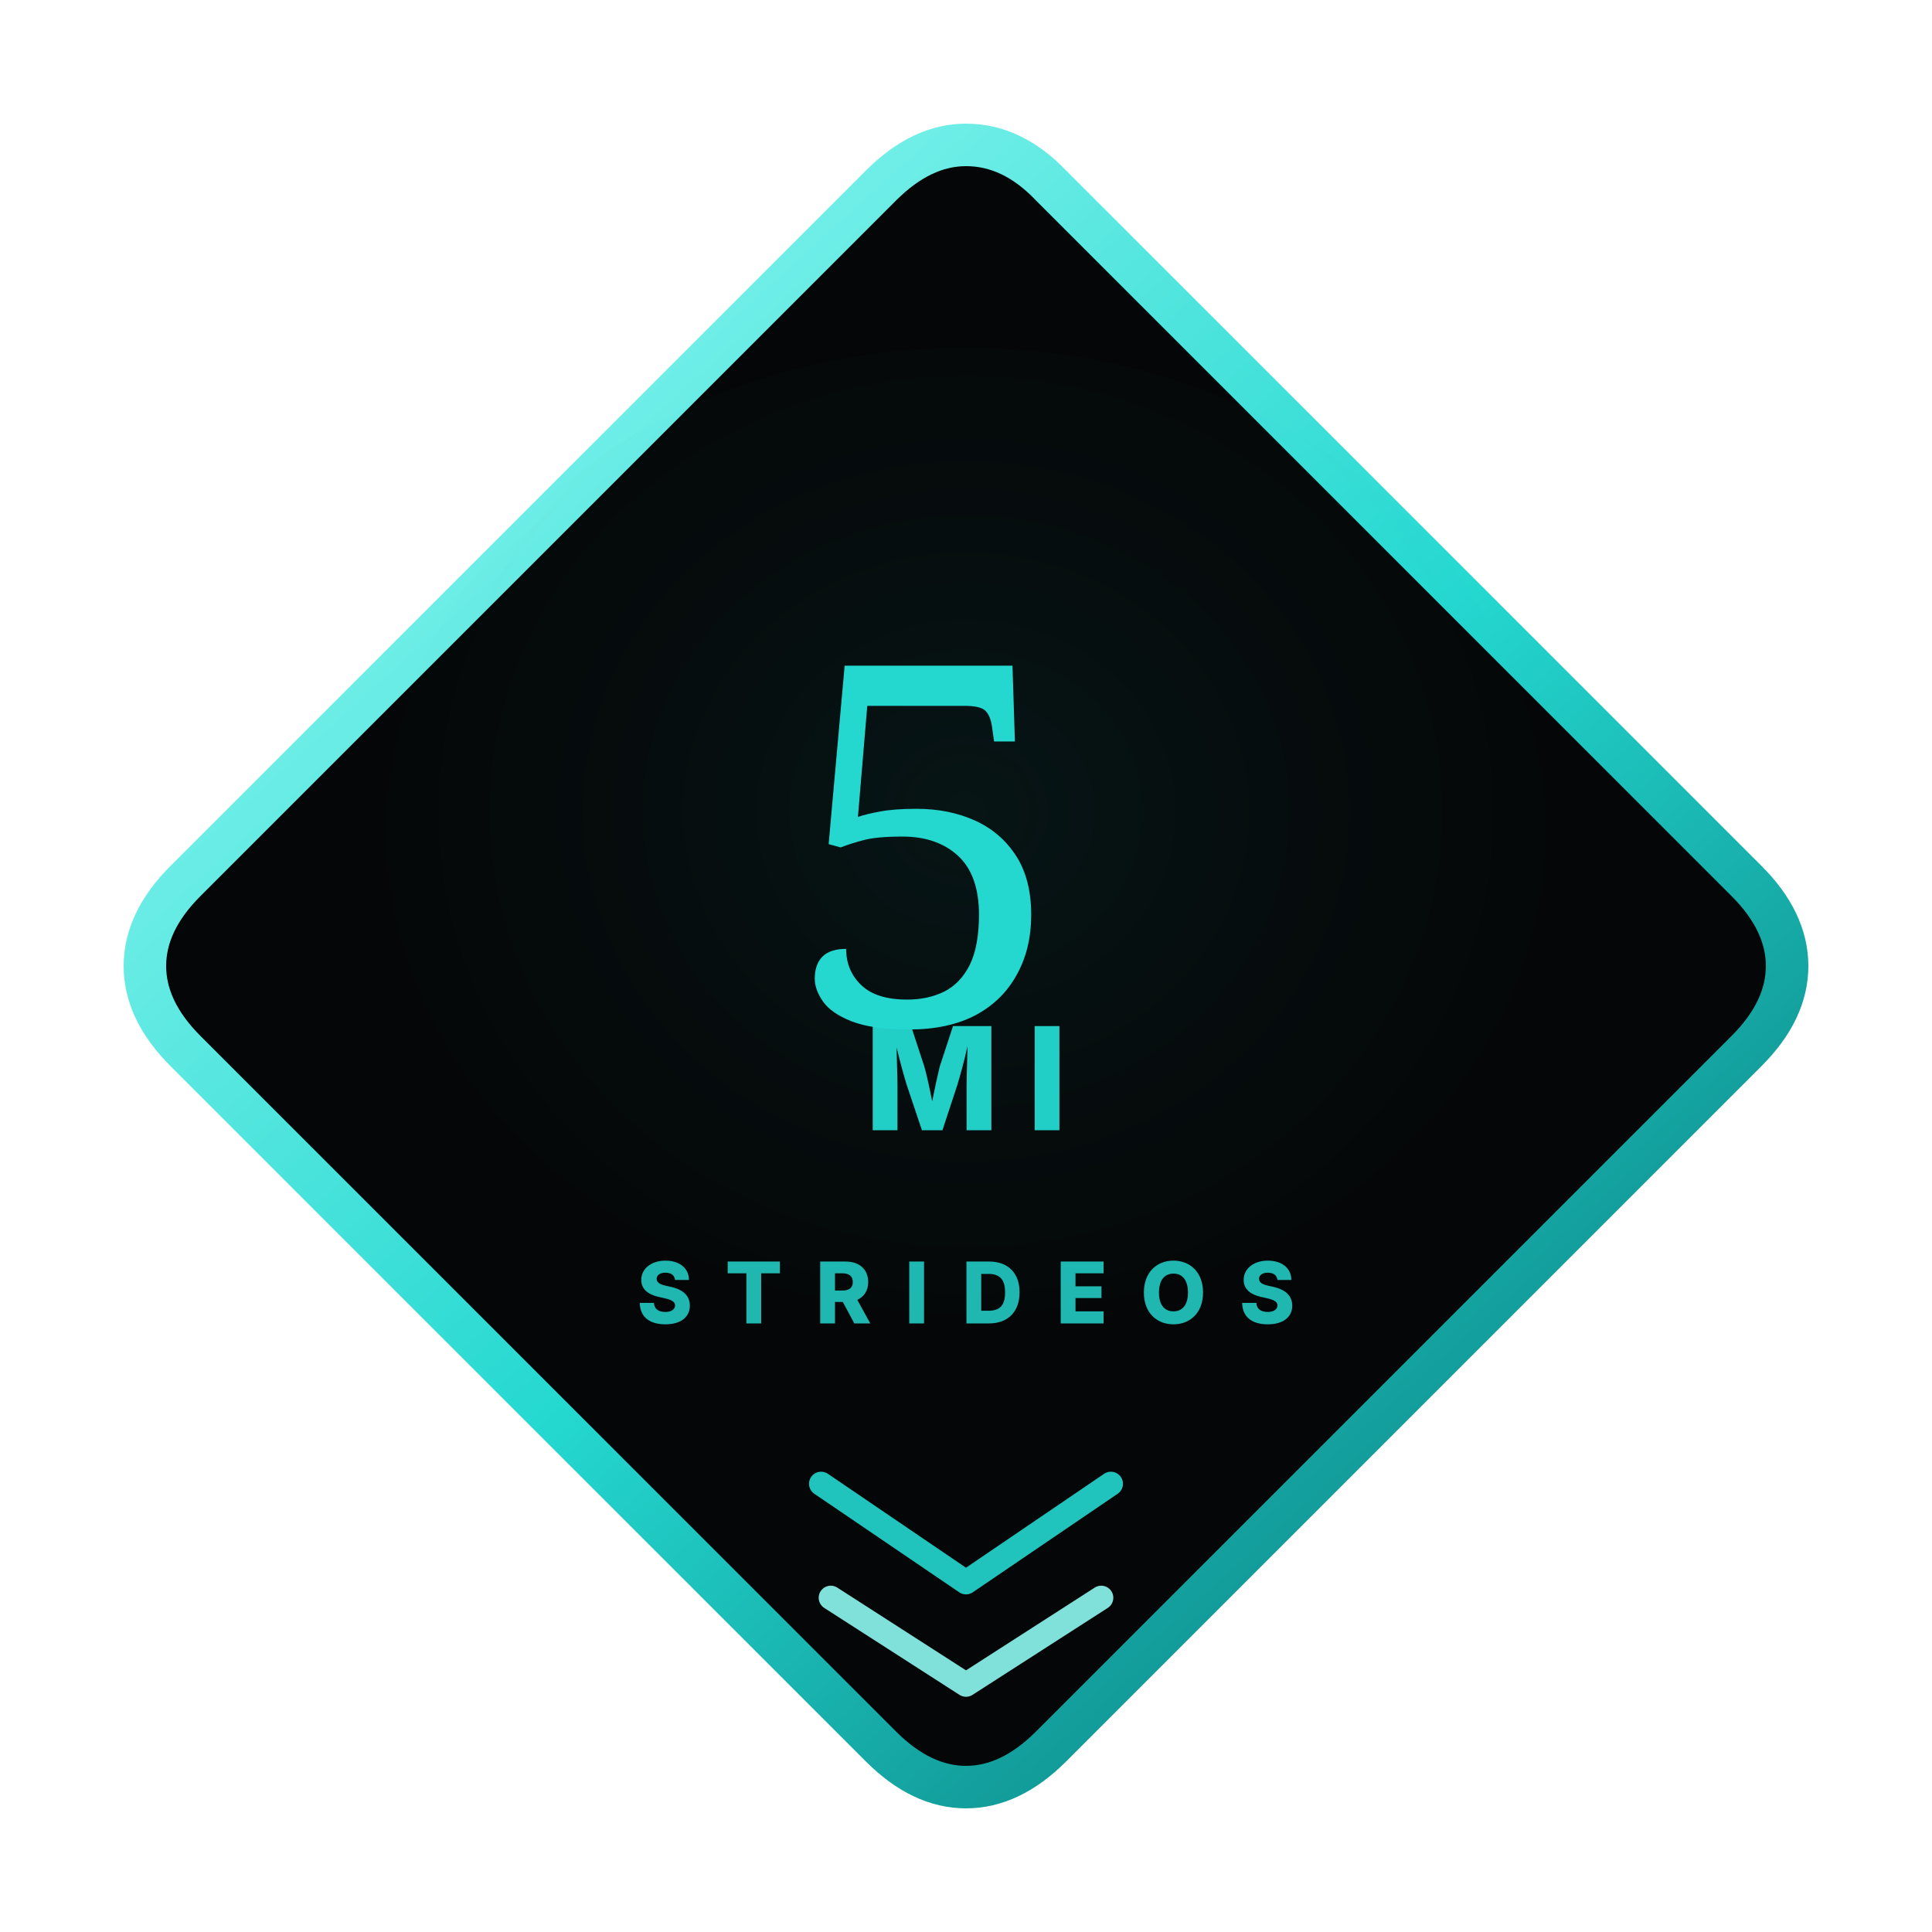
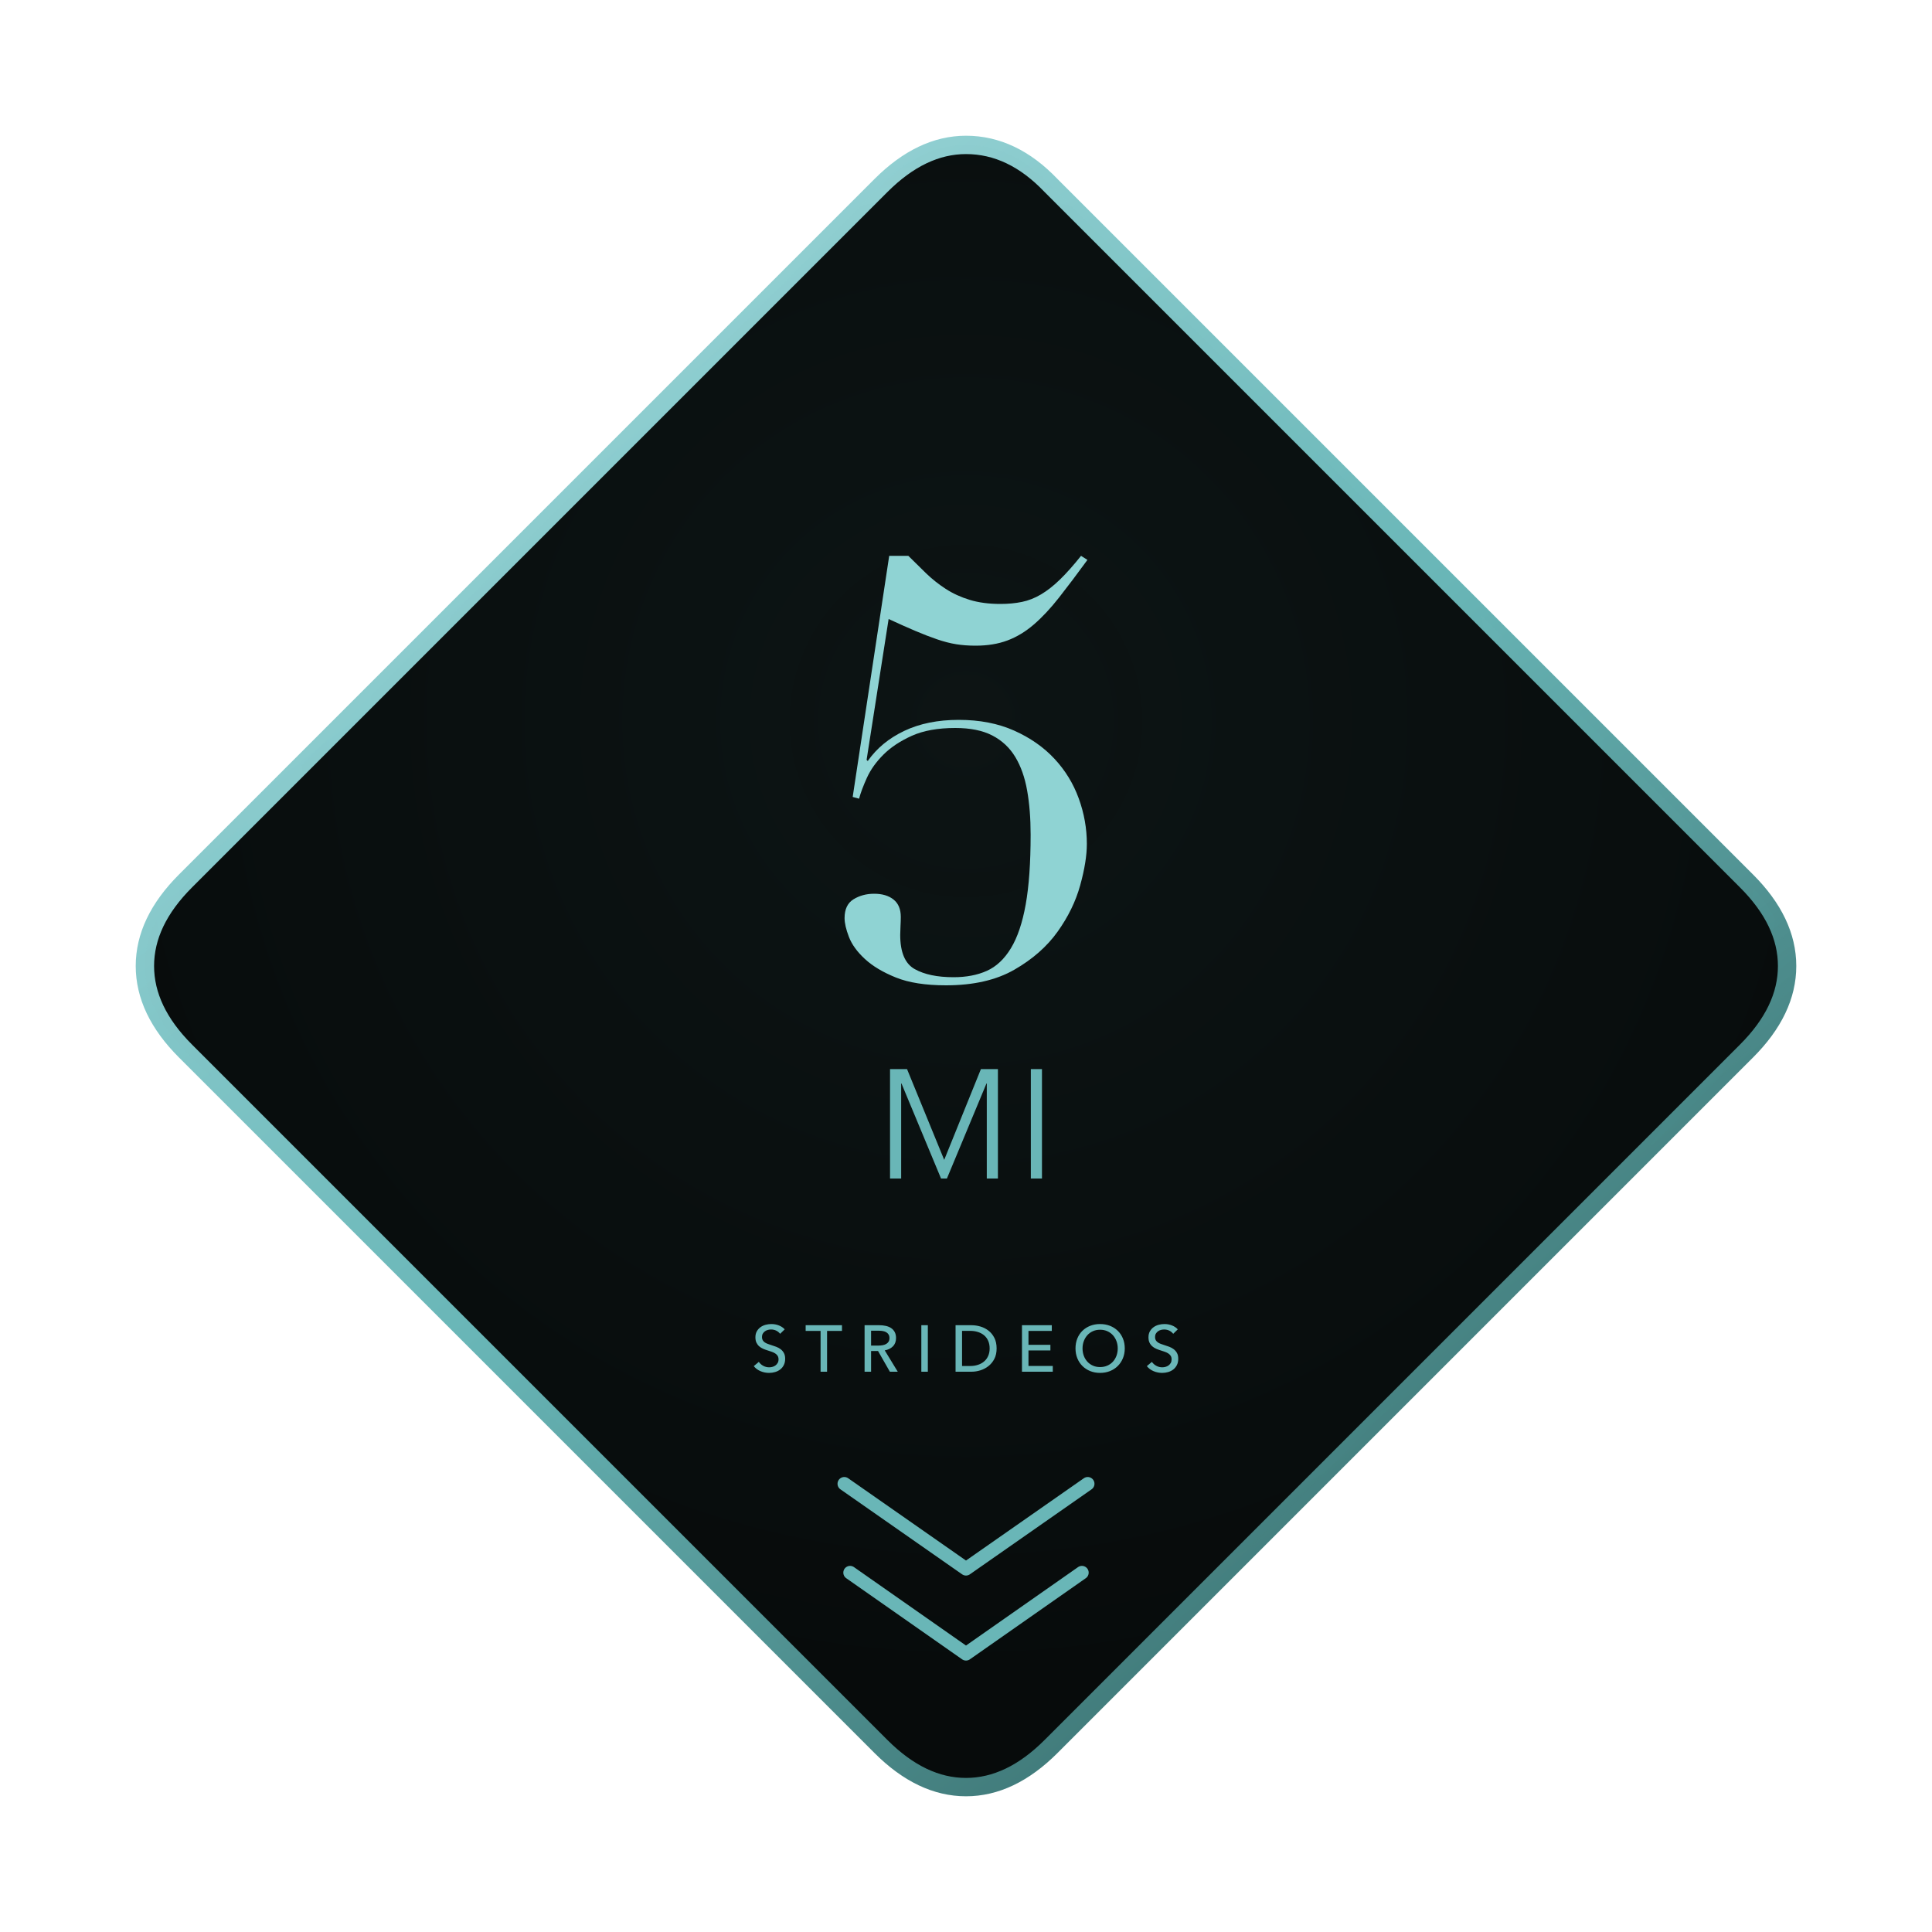
<svg xmlns="http://www.w3.org/2000/svg" width="100" height="100" viewBox="0 0 100 100" fill="none" role="img" aria-label="5 mile lifetime running distance achievement. Unlocked.">
  <defs>
-     <linearGradient id="lifetime-run-5mi-unlocked-MI-edge" x1="17" y1="14" x2="84" y2="88" gradientUnits="userSpaceOnUse">
-       <stop offset="0" stop-color="#8EF7F1" />
-       <stop offset="0.52" stop-color="#24D8D0" />
-       <stop offset="1" stop-color="#087A7B" />
+     <linearGradient id="lifetime-running-5mi-imperial-unlocked-running-5mi-imperial-unlocked-edge" x1="18" y1="10" x2="80" y2="90" gradientUnits="userSpaceOnUse">
+       <stop stop-color="#A2DADD" />
+       <stop offset=".5" stop-color="#69B6B7" />
+       <stop offset="1" stop-color="#326564" />
    </linearGradient>
-     <radialGradient id="lifetime-run-5mi-unlocked-MI-glow" cx="0" cy="0" r="1" gradientUnits="userSpaceOnUse" gradientTransform="translate(50 42) rotate(90) scale(32 35)">
-       <stop offset="0" stop-color="#14B6B3" stop-opacity="0.38" />
-       <stop offset="0.55" stop-color="#14B6B3" stop-opacity="0.13" />
-       <stop offset="1" stop-color="#14B6B3" stop-opacity="0" />
+     <radialGradient id="lifetime-running-5mi-imperial-unlocked-running-5mi-imperial-unlocked-ambient" cx="50%" cy="35%" r="60%">
+       <stop stop-color="#69B6B7" stop-opacity=".055" />
+       <stop offset="1" stop-color="#69B6B7" stop-opacity="0" />
    </radialGradient>
  </defs>
-   <path d="M50 7.5 Q52.4 7.5 54.4 9.6 L90.4 45.6 Q92.5 47.7 92.5 50 Q92.5 52.3 90.4 54.4 L54.4 90.4 Q52.3 92.5 50 92.5 Q47.7 92.5 45.6 90.4 L9.6 54.4 Q7.5 52.3 7.5 50 Q7.5 47.7 9.6 45.6 L45.6 9.6 Q47.7 7.5 50 7.5 Z" fill="#050607" fill-opacity="1" stroke="url(#lifetime-run-5mi-unlocked-MI-edge)" stroke-width="2.2" stroke-linejoin="round" stroke-opacity="1" />
-   <ellipse cx="50" cy="43" rx="30" ry="25" fill="url(#lifetime-run-5mi-unlocked-MI-glow)" opacity="0.22" />
-   <text x="48" y="44" text-anchor="middle" dominant-baseline="middle" font-family="Didot, 'Bodoni 72', Georgia, serif" font-size="26" font-weight="400" fill="#24D8D0" fill-opacity="1">5</text>
-   <text x="50" y="58.5" text-anchor="middle" font-family="'Avenir Next', Inter, Arial, sans-serif" font-size="7.4" font-weight="800" letter-spacing="1.4" fill="#24D8D0" fill-opacity="0.95">MI</text>
-   <text x="50" y="68.5" text-anchor="middle" font-family="'Avenir Next', Inter, Arial, sans-serif" font-size="4.4" font-weight="800" letter-spacing="1.7" fill="#24D8D0" fill-opacity="0.84">STRIDEOS</text>
-   <path d="M42.5 76.8 L50 81.9 L57.5 76.8" fill="none" stroke="#24D8D0" stroke-width="1.25" stroke-linecap="round" stroke-linejoin="round" stroke-opacity="0.9" />
-   <path d="M43 82.7 L50 87.2 L57 82.7" fill="none" stroke="#8EF7F1" stroke-width="1.25" stroke-linecap="round" stroke-linejoin="round" stroke-opacity="0.9" />
+   <path data-frame="diamond" d="M50 7.5 Q52.4 7.5 54.4 9.6 L90.4 45.6 Q92.5 47.7 92.5 50 Q92.5 52.3 90.4 54.4 L54.4 90.4 Q52.3 92.5 50 92.5 Q47.7 92.5 45.6 90.4 L9.6 54.4 Q7.5 52.3 7.5 50 Q7.5 47.7 9.6 45.6 L45.6 9.6 Q47.7 7.5 50 7.5 Z" fill="#070B0B" stroke="url(#lifetime-running-5mi-imperial-unlocked-running-5mi-imperial-unlocked-edge)" stroke-width=".95" stroke-linejoin="round" />
+   <path d="M50 7.5 Q52.4 7.5 54.4 9.6 L90.4 45.6 Q92.5 47.7 92.5 50 Q92.5 52.3 90.4 54.4 L54.4 90.4 Q52.3 92.5 50 92.5 Q47.7 92.5 45.6 90.4 L9.6 54.4 Q7.5 52.3 7.5 50 Q7.5 47.7 9.6 45.6 L45.6 9.6 Q47.7 7.5 50 7.5 Z" fill="url(#lifetime-running-5mi-imperial-unlocked-running-5mi-imperial-unlocked-ambient)" />
+   <path data-lettering="number" data-text="5" d="M3.6 28.77H4.59Q5.04 29.22 5.505 29.67Q5.97 30.12 6.525 30.48Q7.08 30.84 7.77 31.05Q8.46 31.26 9.36 31.26Q9.96 31.26 10.47 31.155Q10.98 31.05 11.46 30.765Q11.94 30.48 12.435 30.0Q12.93 29.52 13.53 28.77L13.86 28.98Q13.05 30.09 12.39 30.93Q11.73 31.77 11.085 32.325Q10.44 32.88 9.72 33.15Q9.0 33.42 8.07 33.42Q7.53 33.42 7.065 33.345Q6.6 33.27 6.075 33.09Q5.55 32.91 4.95 32.655Q4.35 32.4 3.57 32.04L2.43 39.33L2.49 39.39Q3.18 38.4 4.38 37.83Q5.58 37.26 7.2 37.26Q8.82 37.26 10.065 37.815Q11.31 38.37 12.15 39.27Q12.99 40.17 13.41 41.325Q13.83 42.48 13.83 43.68Q13.83 44.58 13.485 45.825Q13.14 47.07 12.315 48.225Q11.49 49.38 10.08 50.19Q8.67 51.0 6.54 51.0Q4.95 51.0 3.945 50.595Q2.94 50.19 2.34 49.635Q1.74 49.08 1.515 48.495Q1.29 47.91 1.29 47.52Q1.29 46.83 1.755 46.545Q2.22 46.26 2.82 46.26Q3.45 46.26 3.825 46.56Q4.2 46.86 4.2 47.46Q4.2 47.67 4.185 47.94Q4.17 48.21 4.17 48.39Q4.17 49.74 4.92 50.16Q5.67 50.58 6.93 50.58Q7.92 50.58 8.655 50.25Q9.39 49.92 9.9 49.08Q10.41 48.24 10.665 46.815Q10.92 45.39 10.92 43.2Q10.92 41.94 10.74 40.92Q10.56 39.9 10.125 39.18Q9.69 38.46 8.94 38.07Q8.19 37.68 7.02 37.68Q5.67 37.68 4.77 38.085Q3.87 38.49 3.3 39.06Q2.73 39.63 2.445 40.26Q2.16 40.89 2.04 41.34L1.71 41.25Z" transform="translate(42.425 0)" fill="#8FD3D3" />
+   <path data-lettering="unit" data-text="MI" d="M3.552 60.024H3.56L5.456 55.336H6.336V61.0H5.76V56.08H5.744L3.696 61.0H3.392L1.344 56.08H1.328V61.0H0.752V55.336H1.632ZM8.616 61.0H8.04V55.336H8.616Z" transform="translate(45.316 0)" fill="#69B6B7" />
+   <path data-lettering="wordmark" data-text="STRIDEOS" d="M1.489 69.038Q1.418 68.94 1.295 68.877Q1.173 68.814 1.02 68.814Q0.938 68.814 0.855 68.836Q0.772 68.858 0.704 68.907Q0.636 68.957 0.593 69.03Q0.551 69.103 0.551 69.205Q0.551 69.303 0.59 69.37Q0.629 69.436 0.695 69.482Q0.762 69.528 0.852 69.56Q0.942 69.592 1.044 69.626Q1.166 69.664 1.292 69.711Q1.418 69.759 1.52 69.837Q1.622 69.915 1.686 70.033Q1.751 70.15 1.751 70.33Q1.751 70.517 1.681 70.655Q1.612 70.793 1.496 70.883Q1.38 70.973 1.229 71.017Q1.078 71.061 0.918 71.061Q0.69 71.061 0.478 70.973Q0.265 70.884 0.126 70.711L0.388 70.49Q0.473 70.616 0.615 70.694Q0.758 70.772 0.925 70.772Q1.01 70.772 1.095 70.748Q1.18 70.725 1.249 70.674Q1.319 70.623 1.363 70.546Q1.408 70.47 1.408 70.361Q1.408 70.252 1.362 70.179Q1.316 70.106 1.238 70.055Q1.159 70.004 1.056 69.968Q0.952 69.932 0.836 69.895Q0.721 69.861 0.609 69.812Q0.496 69.762 0.408 69.686Q0.32 69.609 0.265 69.497Q0.211 69.385 0.211 69.218Q0.211 69.038 0.284 68.909Q0.357 68.78 0.474 68.695Q0.592 68.61 0.74 68.571Q0.887 68.532 1.037 68.532Q1.248 68.532 1.431 68.606Q1.615 68.681 1.727 68.807ZM3.92 71.0H3.584V68.889H2.812V68.593H4.692V68.889H3.92ZM6.198 71.0H5.862V68.593H6.633Q6.807 68.593 6.963 68.629Q7.12 68.664 7.237 68.742Q7.354 68.821 7.422 68.948Q7.49 69.076 7.49 69.259Q7.49 69.524 7.327 69.688Q7.164 69.851 6.905 69.895L7.579 71.0H7.171L6.559 69.929H6.198ZM6.198 69.647H6.586Q6.705 69.647 6.807 69.626Q6.909 69.606 6.985 69.56Q7.062 69.514 7.106 69.441Q7.15 69.368 7.15 69.259Q7.15 69.15 7.106 69.077Q7.062 69.004 6.989 68.96Q6.916 68.916 6.817 68.897Q6.718 68.878 6.61 68.878H6.198ZM9.136 71.0H8.799V68.593H9.136ZM10.571 68.593H11.397Q11.628 68.593 11.859 68.661Q12.09 68.729 12.277 68.875Q12.464 69.021 12.58 69.249Q12.696 69.477 12.696 69.796Q12.696 70.106 12.58 70.332Q12.464 70.558 12.277 70.706Q12.09 70.854 11.859 70.927Q11.628 71.0 11.397 71.0H10.571ZM10.907 70.704H11.329Q11.546 70.704 11.732 70.643Q11.917 70.582 12.051 70.466Q12.186 70.351 12.26 70.181Q12.335 70.011 12.335 69.796Q12.335 69.572 12.26 69.402Q12.186 69.232 12.051 69.118Q11.917 69.004 11.732 68.945Q11.546 68.885 11.329 68.885H10.907ZM14.345 70.701H15.603V71.0H14.008V68.593H15.552V68.889H14.345V69.609H15.48V69.898H14.345ZM19.329 69.793Q19.329 70.072 19.232 70.305Q19.135 70.538 18.965 70.706Q18.795 70.874 18.561 70.968Q18.326 71.061 18.051 71.061Q17.775 71.061 17.542 70.968Q17.309 70.874 17.139 70.706Q16.969 70.538 16.874 70.305Q16.779 70.072 16.779 69.793Q16.779 69.511 16.874 69.278Q16.969 69.045 17.139 68.88Q17.309 68.715 17.542 68.623Q17.775 68.532 18.051 68.532Q18.326 68.532 18.561 68.623Q18.795 68.715 18.965 68.88Q19.135 69.045 19.232 69.278Q19.329 69.511 19.329 69.793ZM18.965 69.793Q18.965 69.596 18.901 69.421Q18.836 69.246 18.717 69.113Q18.598 68.98 18.43 68.904Q18.261 68.827 18.051 68.827Q17.843 68.827 17.675 68.904Q17.507 68.98 17.389 69.113Q17.272 69.246 17.207 69.421Q17.143 69.596 17.143 69.793Q17.143 69.994 17.207 70.17Q17.272 70.347 17.391 70.478Q17.51 70.609 17.677 70.684Q17.843 70.759 18.051 70.759Q18.258 70.759 18.428 70.684Q18.598 70.609 18.717 70.478Q18.836 70.347 18.901 70.17Q18.965 69.994 18.965 69.793ZM21.835 69.038Q21.763 68.94 21.641 68.877Q21.519 68.814 21.366 68.814Q21.284 68.814 21.201 68.836Q21.117 68.858 21.049 68.907Q20.981 68.957 20.939 69.03Q20.896 69.103 20.896 69.205Q20.896 69.303 20.935 69.37Q20.975 69.436 21.041 69.482Q21.107 69.528 21.197 69.56Q21.287 69.592 21.389 69.626Q21.512 69.664 21.638 69.711Q21.763 69.759 21.865 69.837Q21.967 69.915 22.032 70.033Q22.097 70.15 22.097 70.33Q22.097 70.517 22.027 70.655Q21.957 70.793 21.842 70.883Q21.726 70.973 21.575 71.017Q21.423 71.061 21.264 71.061Q21.036 71.061 20.823 70.973Q20.611 70.884 20.471 70.711L20.733 70.49Q20.818 70.616 20.961 70.694Q21.104 70.772 21.27 70.772Q21.355 70.772 21.44 70.748Q21.525 70.725 21.595 70.674Q21.665 70.623 21.709 70.546Q21.753 70.47 21.753 70.361Q21.753 70.252 21.707 70.179Q21.661 70.106 21.583 70.055Q21.505 70.004 21.401 69.968Q21.298 69.932 21.182 69.895Q21.066 69.861 20.954 69.812Q20.842 69.762 20.754 69.686Q20.665 69.609 20.611 69.497Q20.556 69.385 20.556 69.218Q20.556 69.038 20.629 68.909Q20.703 68.78 20.82 68.695Q20.937 68.61 21.085 68.571Q21.233 68.532 21.383 68.532Q21.593 68.532 21.777 68.606Q21.961 68.681 22.073 68.807Z" transform="translate(38.8888 0)" fill="#69B6B7" />
+   <path data-chevrons="2" d="M43.7 76.8 L50 81.2 L56.3 76.8 M44 81.4 L50 85.6 L56 81.4" stroke="#69B6B7" stroke-width=".7" stroke-linecap="round" stroke-linejoin="round" />
</svg>
